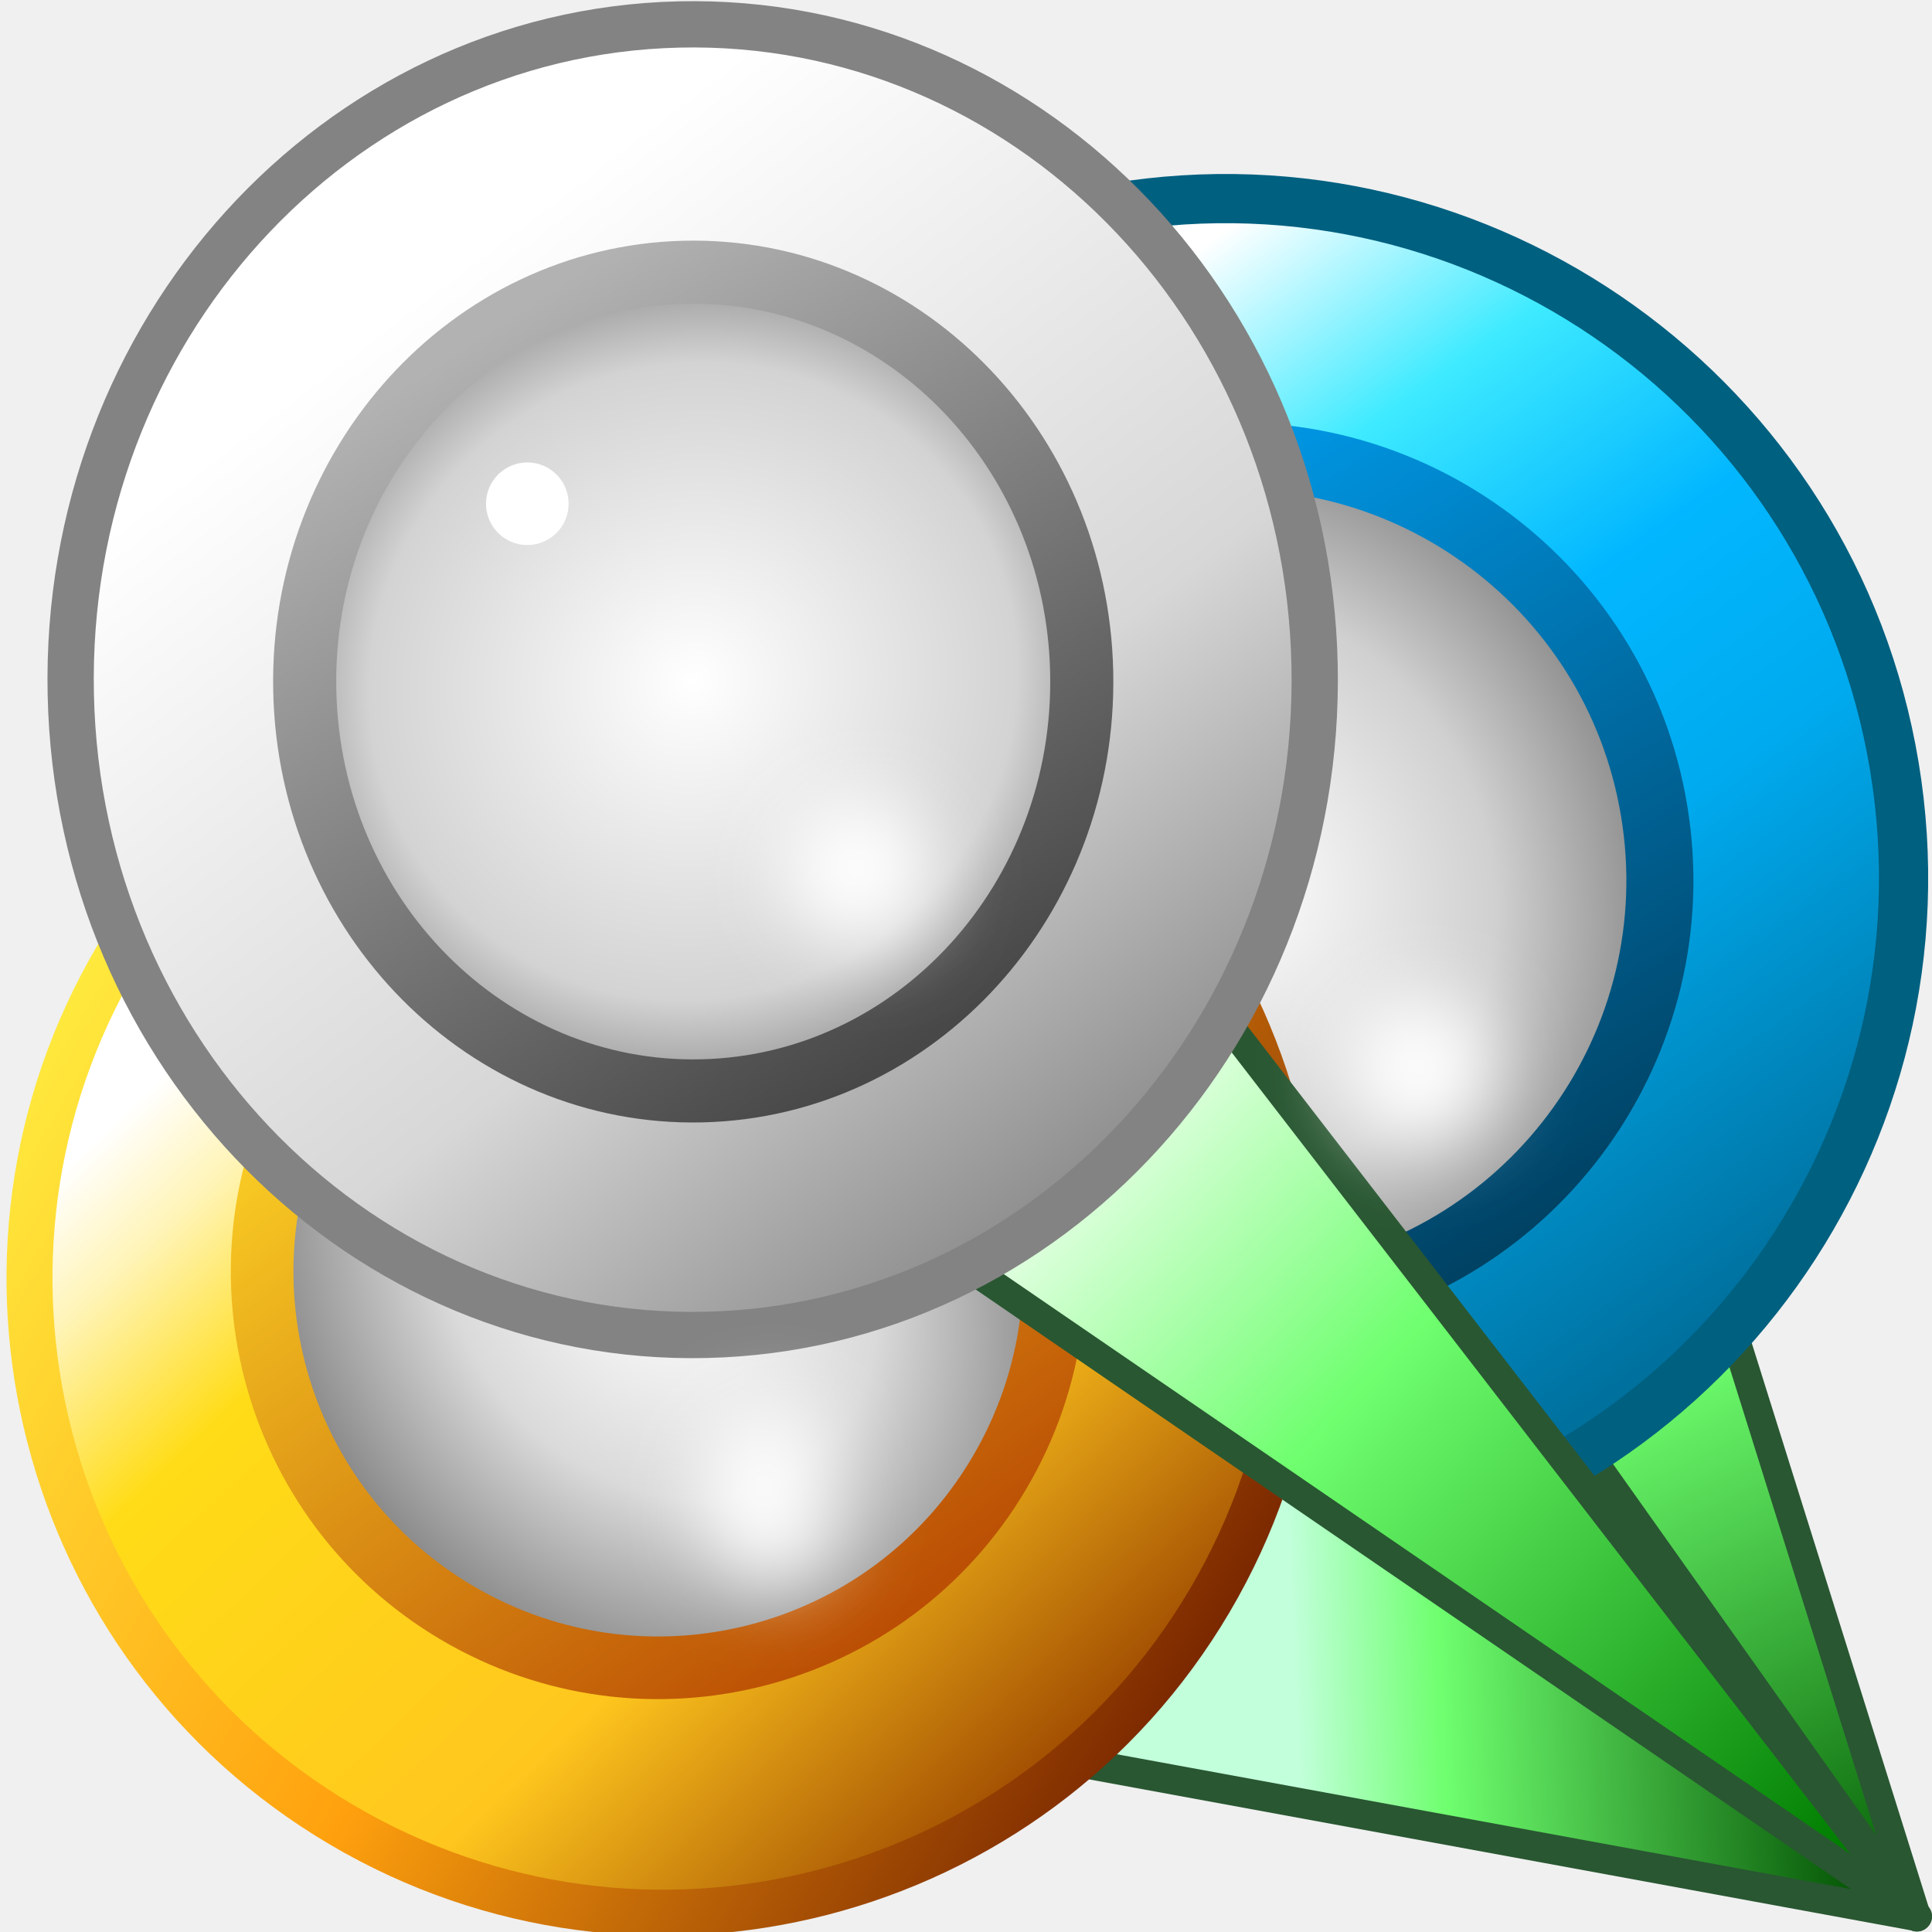
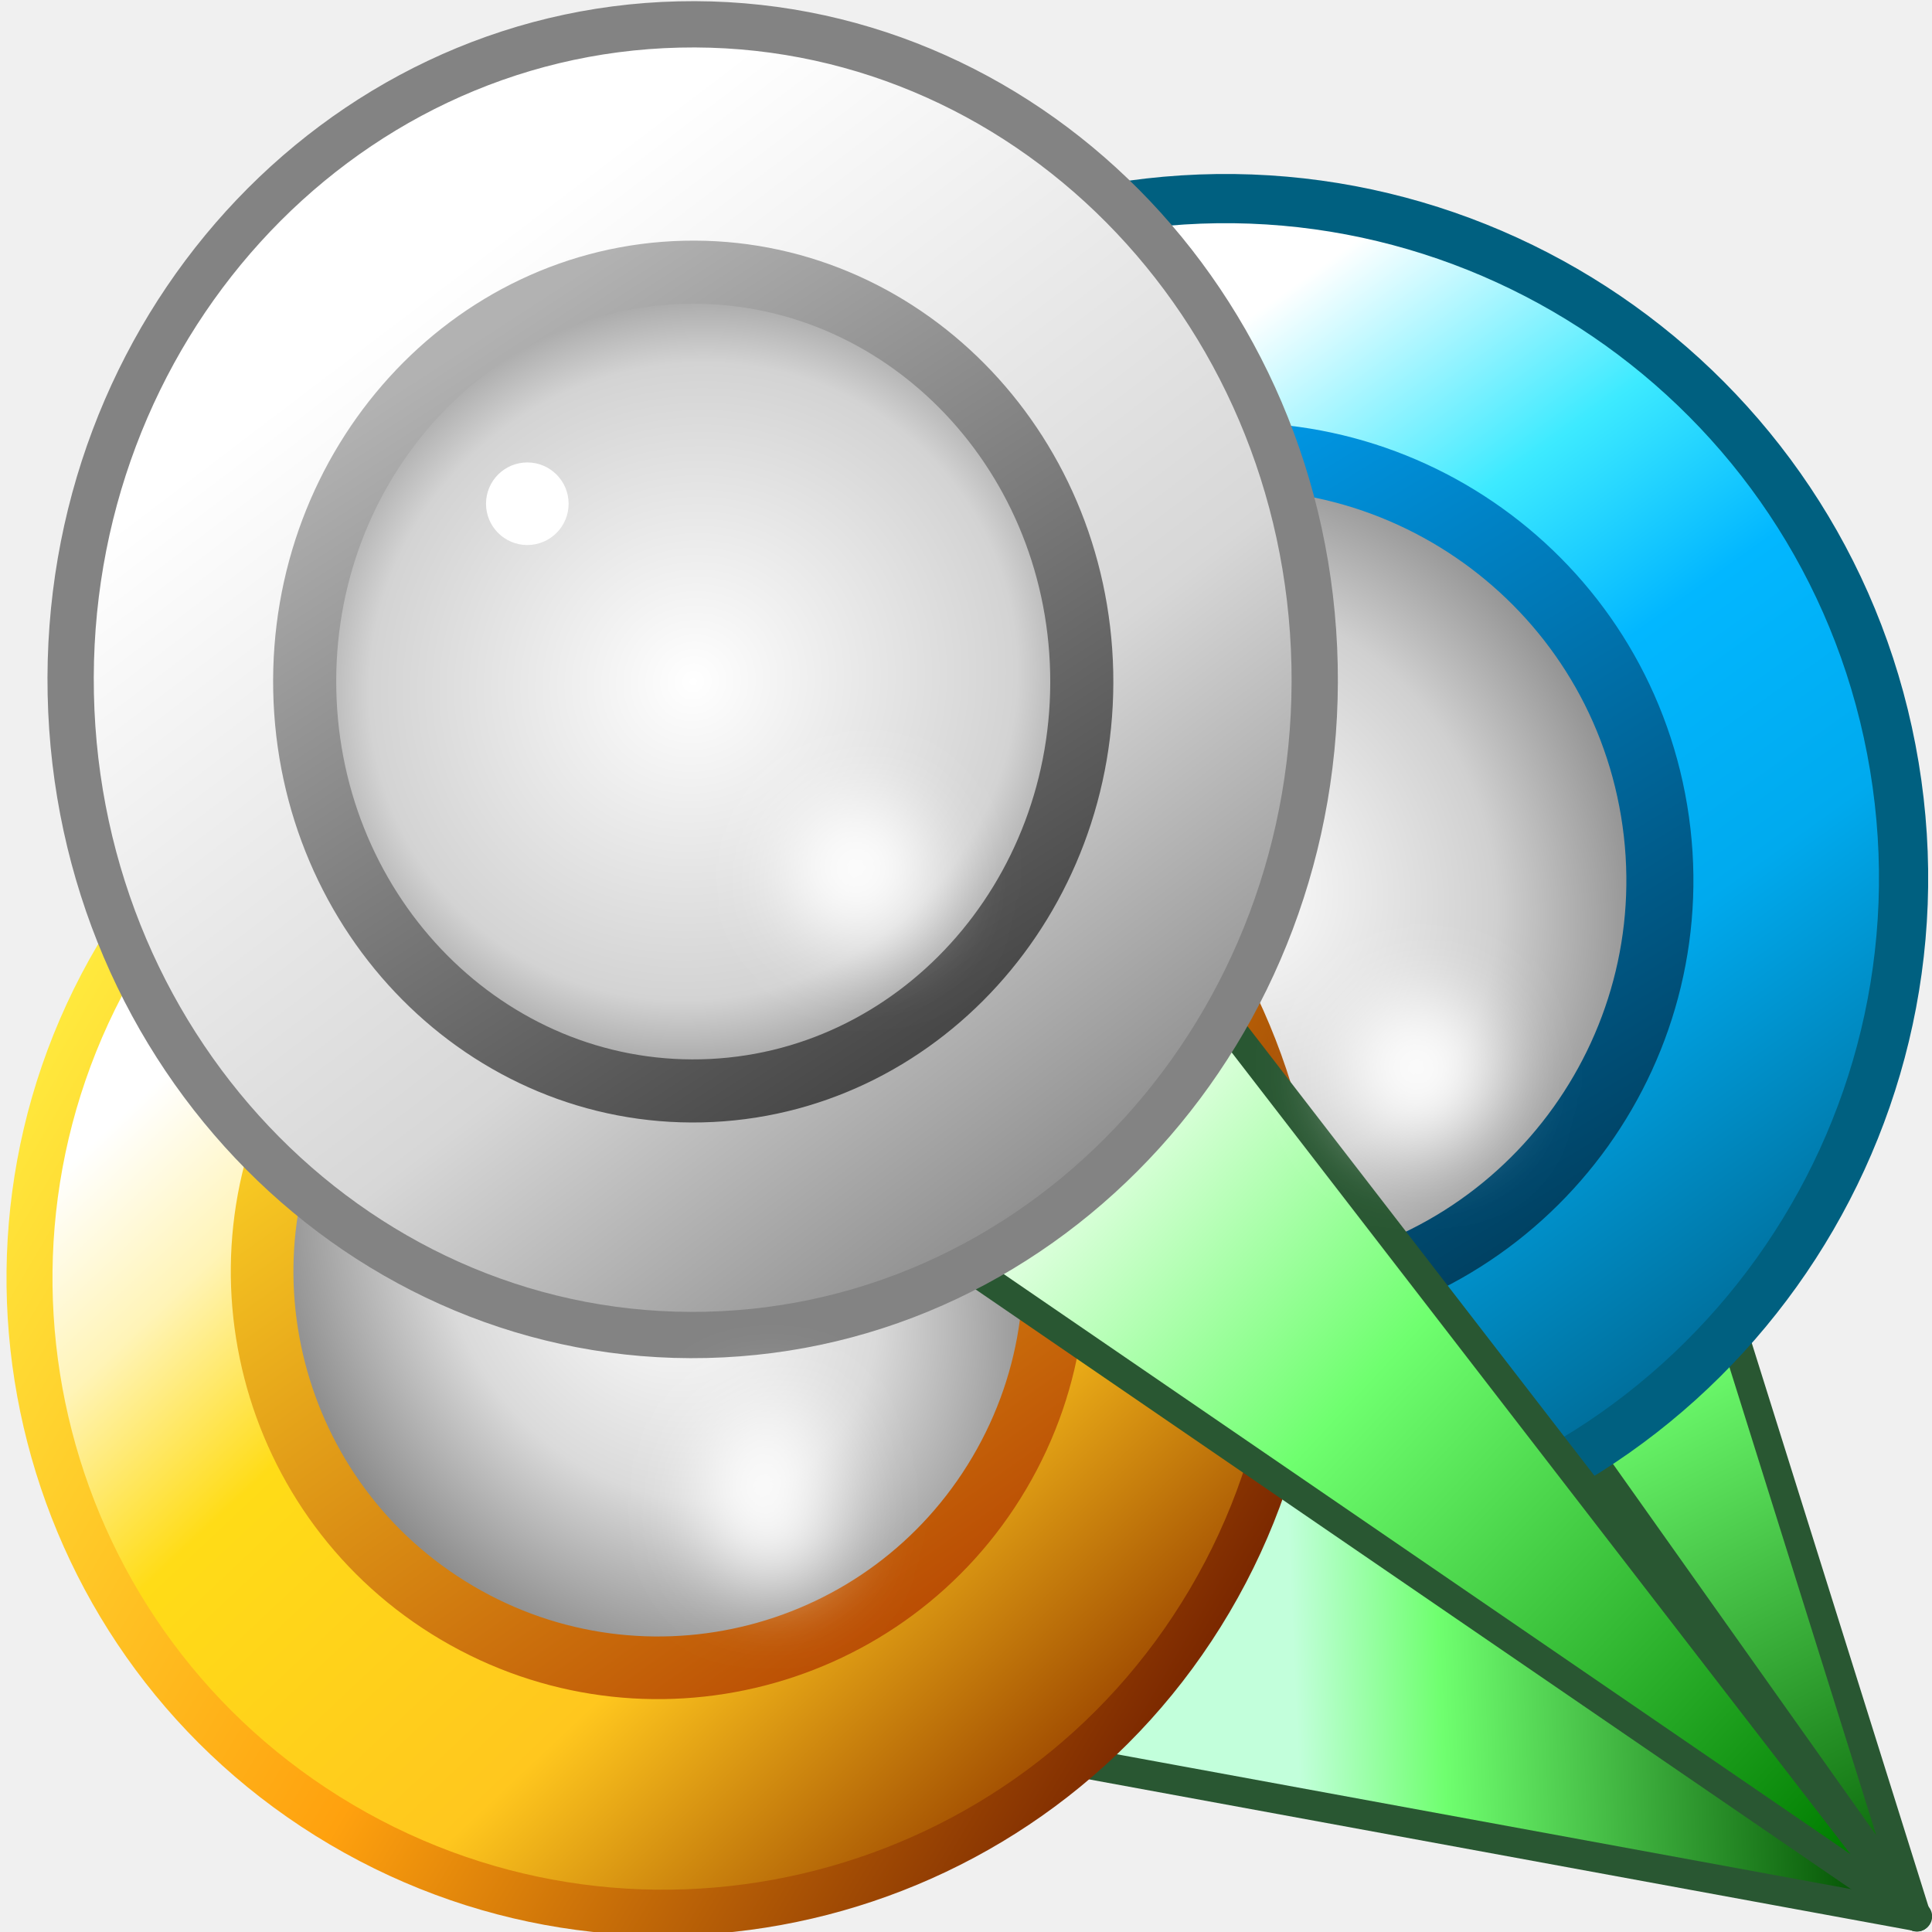
<svg xmlns="http://www.w3.org/2000/svg" xmlns:xlink="http://www.w3.org/1999/xlink" width="64mm" height="64mm" viewBox="0 0 64 64">
  <defs>
    <linearGradient id="m">
      <stop offset="0" stop-color="#7b2800" />
      <stop offset=".503" stop-color="#ffa10e" />
      <stop offset="1" stop-color="#ffe93d" />
    </linearGradient>
    <linearGradient id="l">
      <stop offset="0" stop-color="#ffd827" />
      <stop offset="1" stop-color="#b33f00" />
    </linearGradient>
    <linearGradient id="k">
      <stop offset="0" stop-color="#009dee" />
      <stop offset="1" stop-color="#003753" />
    </linearGradient>
    <linearGradient id="j">
      <stop offset="0" stop-color="#b2b2b2" />
      <stop offset="1" stop-color="#484848" />
    </linearGradient>
    <linearGradient id="i">
      <stop offset="0" stop-color="#6fff6f" />
      <stop offset="1" stop-color="#005800" />
    </linearGradient>
    <linearGradient id="h">
      <stop offset="0" stop-color="#c2ffdb" />
      <stop offset=".255" stop-color="#6fff6f" />
      <stop offset="1" stop-color="#004d00" />
    </linearGradient>
    <linearGradient id="g">
      <stop offset="0" stop-color="#fff" />
      <stop offset=".468" stop-color="#dadada" />
      <stop offset="1" stop-color="#6e6e6e" />
    </linearGradient>
    <linearGradient id="f">
      <stop offset="0" stop-color="#fff" />
      <stop offset=".513" stop-color="#d0d0d0" />
      <stop offset="1" stop-color="#676767" />
    </linearGradient>
    <linearGradient id="e">
      <stop offset="0" stop-color="#fff" />
      <stop offset=".741" stop-color="#d3d3d3" />
      <stop offset=".994" stop-color="#8e8e8e" />
    </linearGradient>
    <linearGradient id="d">
      <stop offset="0" stop-color="#fff" />
      <stop offset=".399" stop-color="#6fff6f" />
      <stop offset="1" stop-color="#007d00" />
    </linearGradient>
    <linearGradient id="c">
      <stop offset=".113" stop-color="#fff" />
-       <stop offset=".201" stop-color="#fff4b7" />
-       <stop offset=".341" stop-color="#ffdc17" />
+       <stop offset=".244" stop-color="#fff4b7" />
+       <stop offset=".396" stop-color="#ffdc17" />
      <stop offset=".705" stop-color="#ffc71e" />
      <stop offset="1" stop-color="#9d4800" />
    </linearGradient>
    <linearGradient id="b">
-       <stop offset=".137" stop-color="#fff" />
-       <stop offset=".313" stop-color="#3deaff" />
-       <stop offset=".492" stop-color="#02b7ff" />
-       <stop offset=".665" stop-color="#0ae" />
+       <stop offset=".198" stop-color="#fff" />
+       <stop offset=".398" stop-color="#3deaff" />
+       <stop offset=".545" stop-color="#02b7ff" />
+       <stop offset=".73" stop-color="#0ae" />
      <stop offset="1" stop-color="#006d99" />
    </linearGradient>
    <linearGradient id="a">
      <stop offset=".142" stop-color="#fff" />
      <stop offset=".669" stop-color="#d7d7d7" />
      <stop offset="1" stop-color="#8d8d8d" />
    </linearGradient>
    <linearGradient xlink:href="#a" id="x" x1="10.148" y1="5.12" x2="35.432" y2="39.969" gradientUnits="userSpaceOnUse" />
    <linearGradient xlink:href="#b" id="o" x1="23.651" y1="14.587" x2="43.913" y2="55.855" gradientUnits="userSpaceOnUse" />
    <linearGradient xlink:href="#c" id="s" x1="-20.459" y1="-18.821" x2="-60.891" y2="-30.538" gradientUnits="userSpaceOnUse" />
    <linearGradient xlink:href="#d" id="w" x1="34.063" y1="36.533" x2="60.969" y2="61.622" gradientUnits="userSpaceOnUse" gradientTransform="translate(-.04 -.234)" />
    <linearGradient xlink:href="#h" id="r" x1="40.025" y1="51.3" x2="61.612" y2="63.024" gradientUnits="userSpaceOnUse" gradientTransform="matrix(.66382 -.33402 .43012 1.41934 -5.857 -6.344)" />
    <linearGradient xlink:href="#i" id="n" x1="54.059" y1="45.594" x2="62.957" y2="63.336" gradientUnits="userSpaceOnUse" gradientTransform="translate(.39 .117)" />
    <linearGradient xlink:href="#j" id="z" x1="15.555" y1="11.552" x2="30.07" y2="35.01" gradientUnits="userSpaceOnUse" />
    <linearGradient xlink:href="#k" id="q" x1="28.995" y1="22.531" x2="41.349" y2="53.158" gradientUnits="userSpaceOnUse" />
    <linearGradient xlink:href="#l" id="v" x1="-28.175" y1="-18.696" x2="-56.278" y2="-31.224" gradientUnits="userSpaceOnUse" />
    <linearGradient xlink:href="#m" id="t" x1="-62.22" y1="-25.308" x2="-18.692" y2="-25.308" gradientUnits="userSpaceOnUse" />
    <radialGradient xlink:href="#e" id="y" cx="22.484" cy="23.108" fx="22.484" fy="23.108" r="13.917" gradientTransform="matrix(.54506 .85524 -.88595 .5605 30.701 -9.074)" gradientUnits="userSpaceOnUse" />
    <radialGradient xlink:href="#f" id="p" cx="35.62" cy="35.459" fx="35.62" fy="35.459" r="15.154" gradientUnits="userSpaceOnUse" gradientTransform="matrix(.37807 1.16796 -1.0244 .3316 58.477 -17.902)" />
    <radialGradient xlink:href="#g" id="u" cx="-40.187" cy="-25.201" fx="-40.187" fy="-25.201" r="14.157" gradientUnits="userSpaceOnUse" gradientTransform="matrix(-1.13663 -.42546 .35057 -.93654 -77.03 -65.9)" />
    <filter id="A" x="-.621" y="-.621" width="2.241" height="2.241" color-interpolation-filters="sRGB">
      <feGaussianBlur stdDeviation=".707" />
    </filter>
    <filter id="B" x="-.663" y="-.535" width="2.325" height="2.069" color-interpolation-filters="sRGB">
      <feGaussianBlur stdDeviation="0.707 0.726" />
    </filter>
    <filter id="C" x="-.621" y="-.621" width="2.241" height="2.241" color-interpolation-filters="sRGB">
      <feGaussianBlur stdDeviation=".707" />
    </filter>
  </defs>
  <path d="M63.5 63.513 52.09 27.128l-10.845 4.995Z" fill="url(#n)" stroke="#295732" stroke-width=".945" stroke-linecap="round" stroke-linejoin="round" />
  <circle cx="35.273" cy="35.309" transform="rotate(-9.414)" r="22.482" fill="url(#o)" stroke="#006080" stroke-width="1.63" stroke-linecap="round" stroke-linejoin="round" />
  <circle cx="35.62" cy="35.459" r="14.044" transform="rotate(-9.414)" fill="url(#p)" stroke="url(#q)" stroke-width="2.221" stroke-linecap="round" stroke-linejoin="round" />
  <path d="M63.512 63.483 33.416 41.34 34 58.062Z" fill="url(#r)" stroke="#295732" stroke-width=".985" stroke-linecap="round" stroke-linejoin="round" />
  <circle cx="-40.456" cy="-25.308" r="21.002" transform="rotate(-149.458)" fill="url(#s)" stroke="url(#t)" stroke-width="1.523" stroke-linecap="round" stroke-linejoin="round" />
  <circle cx="-40.187" cy="-25.201" r="13.12" transform="rotate(-149.458)" fill="url(#u)" stroke="url(#v)" stroke-width="2.075" stroke-linecap="round" stroke-linejoin="round" />
  <path d="M63.505 63.506 40.207 33.32l-8.446 8.439Z" fill="url(#w)" stroke="#295732" stroke-width=".945" stroke-linecap="round" stroke-linejoin="round" />
  <ellipse cx="22.467" cy="23.045" transform="rotate(-1.339) skewX(-.133)" rx="20.607" ry="21.709" fill="url(#x)" stroke="#838383" stroke-width="1.533" stroke-linecap="round" stroke-linejoin="round" />
  <ellipse cx="22.484" cy="23.108" transform="rotate(-1.339) skewX(-.133)" rx="12.872" ry="13.561" fill="url(#y)" stroke="url(#z)" stroke-width="2.09" stroke-linecap="round" stroke-linejoin="round" />
  <circle cx="17.468" cy="16.687" r="1.368" fill="#fff" />
  <circle style="mix-blend-mode:normal" cx="29.039" cy="29.412" r="1.368" transform="matrix(1.79036 0 0 1.79036 -23.577 -23.832)" fill="#fff" filter="url(#A)" />
  <path style="mix-blend-mode:normal" transform="matrix(1.79036 0 0 1.79036 -26.424 -3.209)" d="M30.32 29.412a1.28 1.63 0 0 1-1.159 1.623 1.28 1.63 0 0 1-1.38-1.314 1.28 1.63 0 0 1 .898-1.872 1.28 1.63 0 0 1 1.549.958l-1.189.605z" fill="#fff" filter="url(#B)" />
  <circle style="mix-blend-mode:normal" cx="29.039" cy="29.412" r="1.368" transform="matrix(1.79036 0 0 1.79036 -4.998 -17.249)" fill="#fff" filter="url(#C)" />
</svg>
